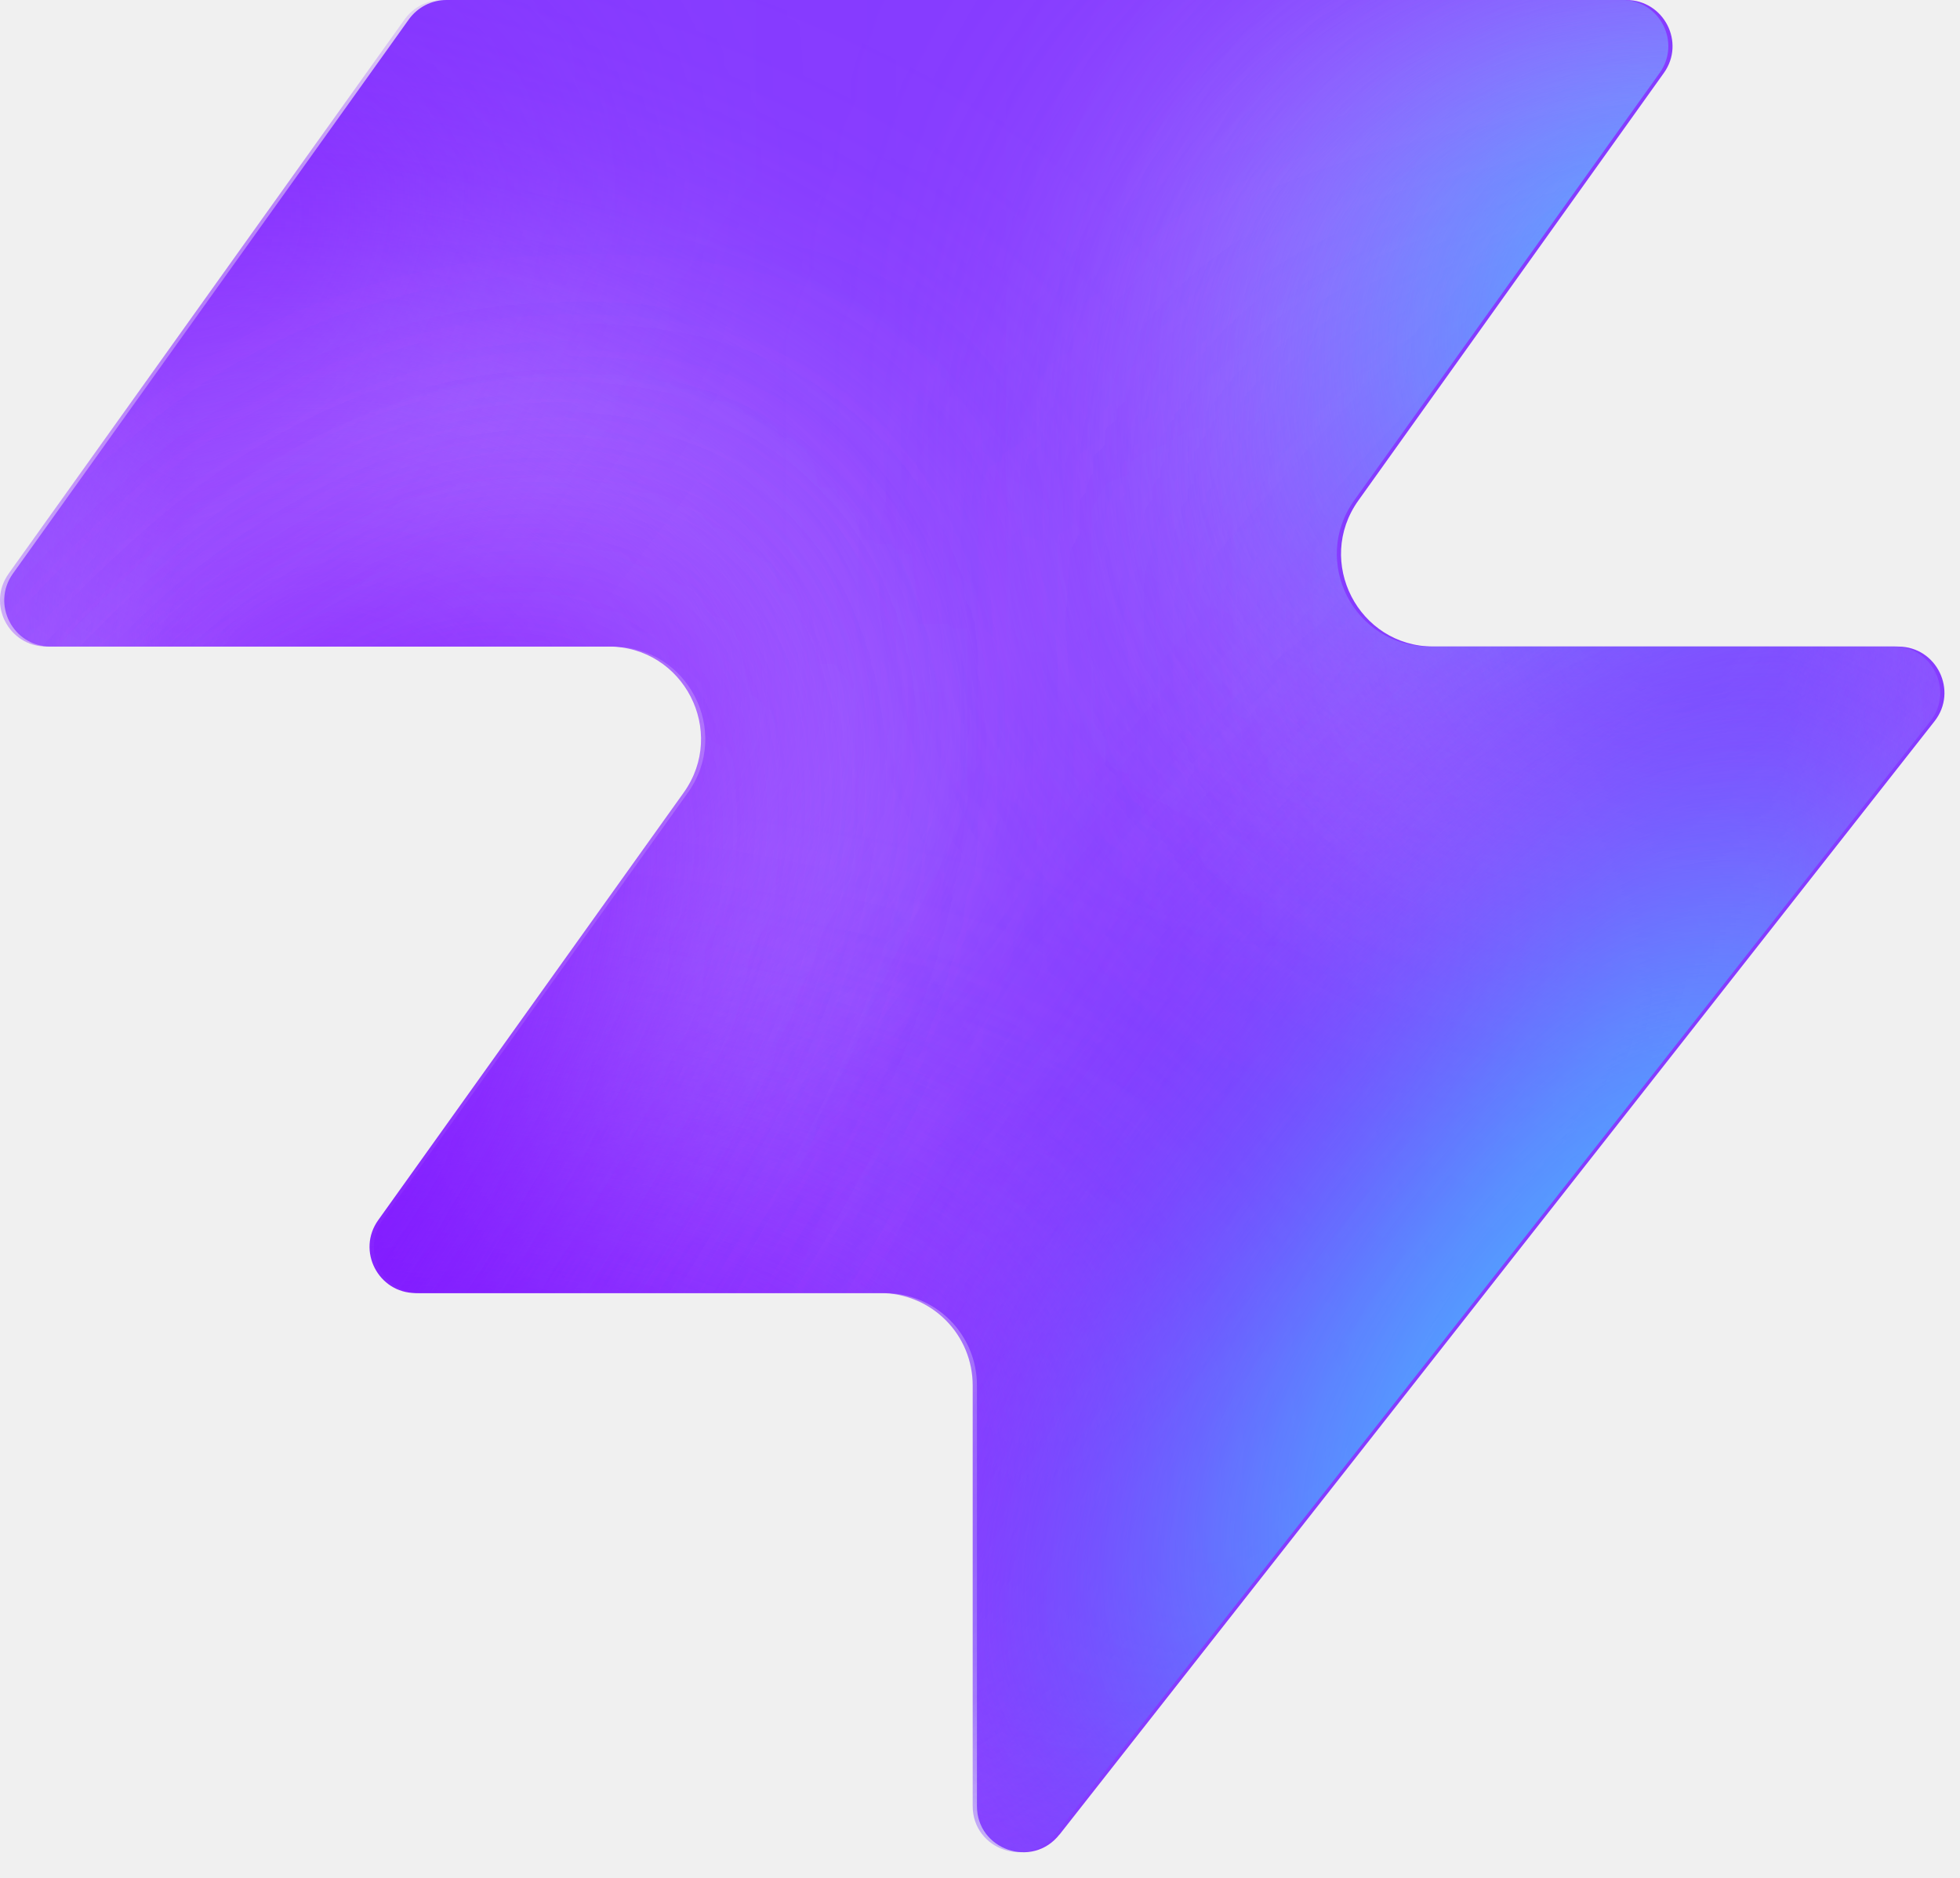
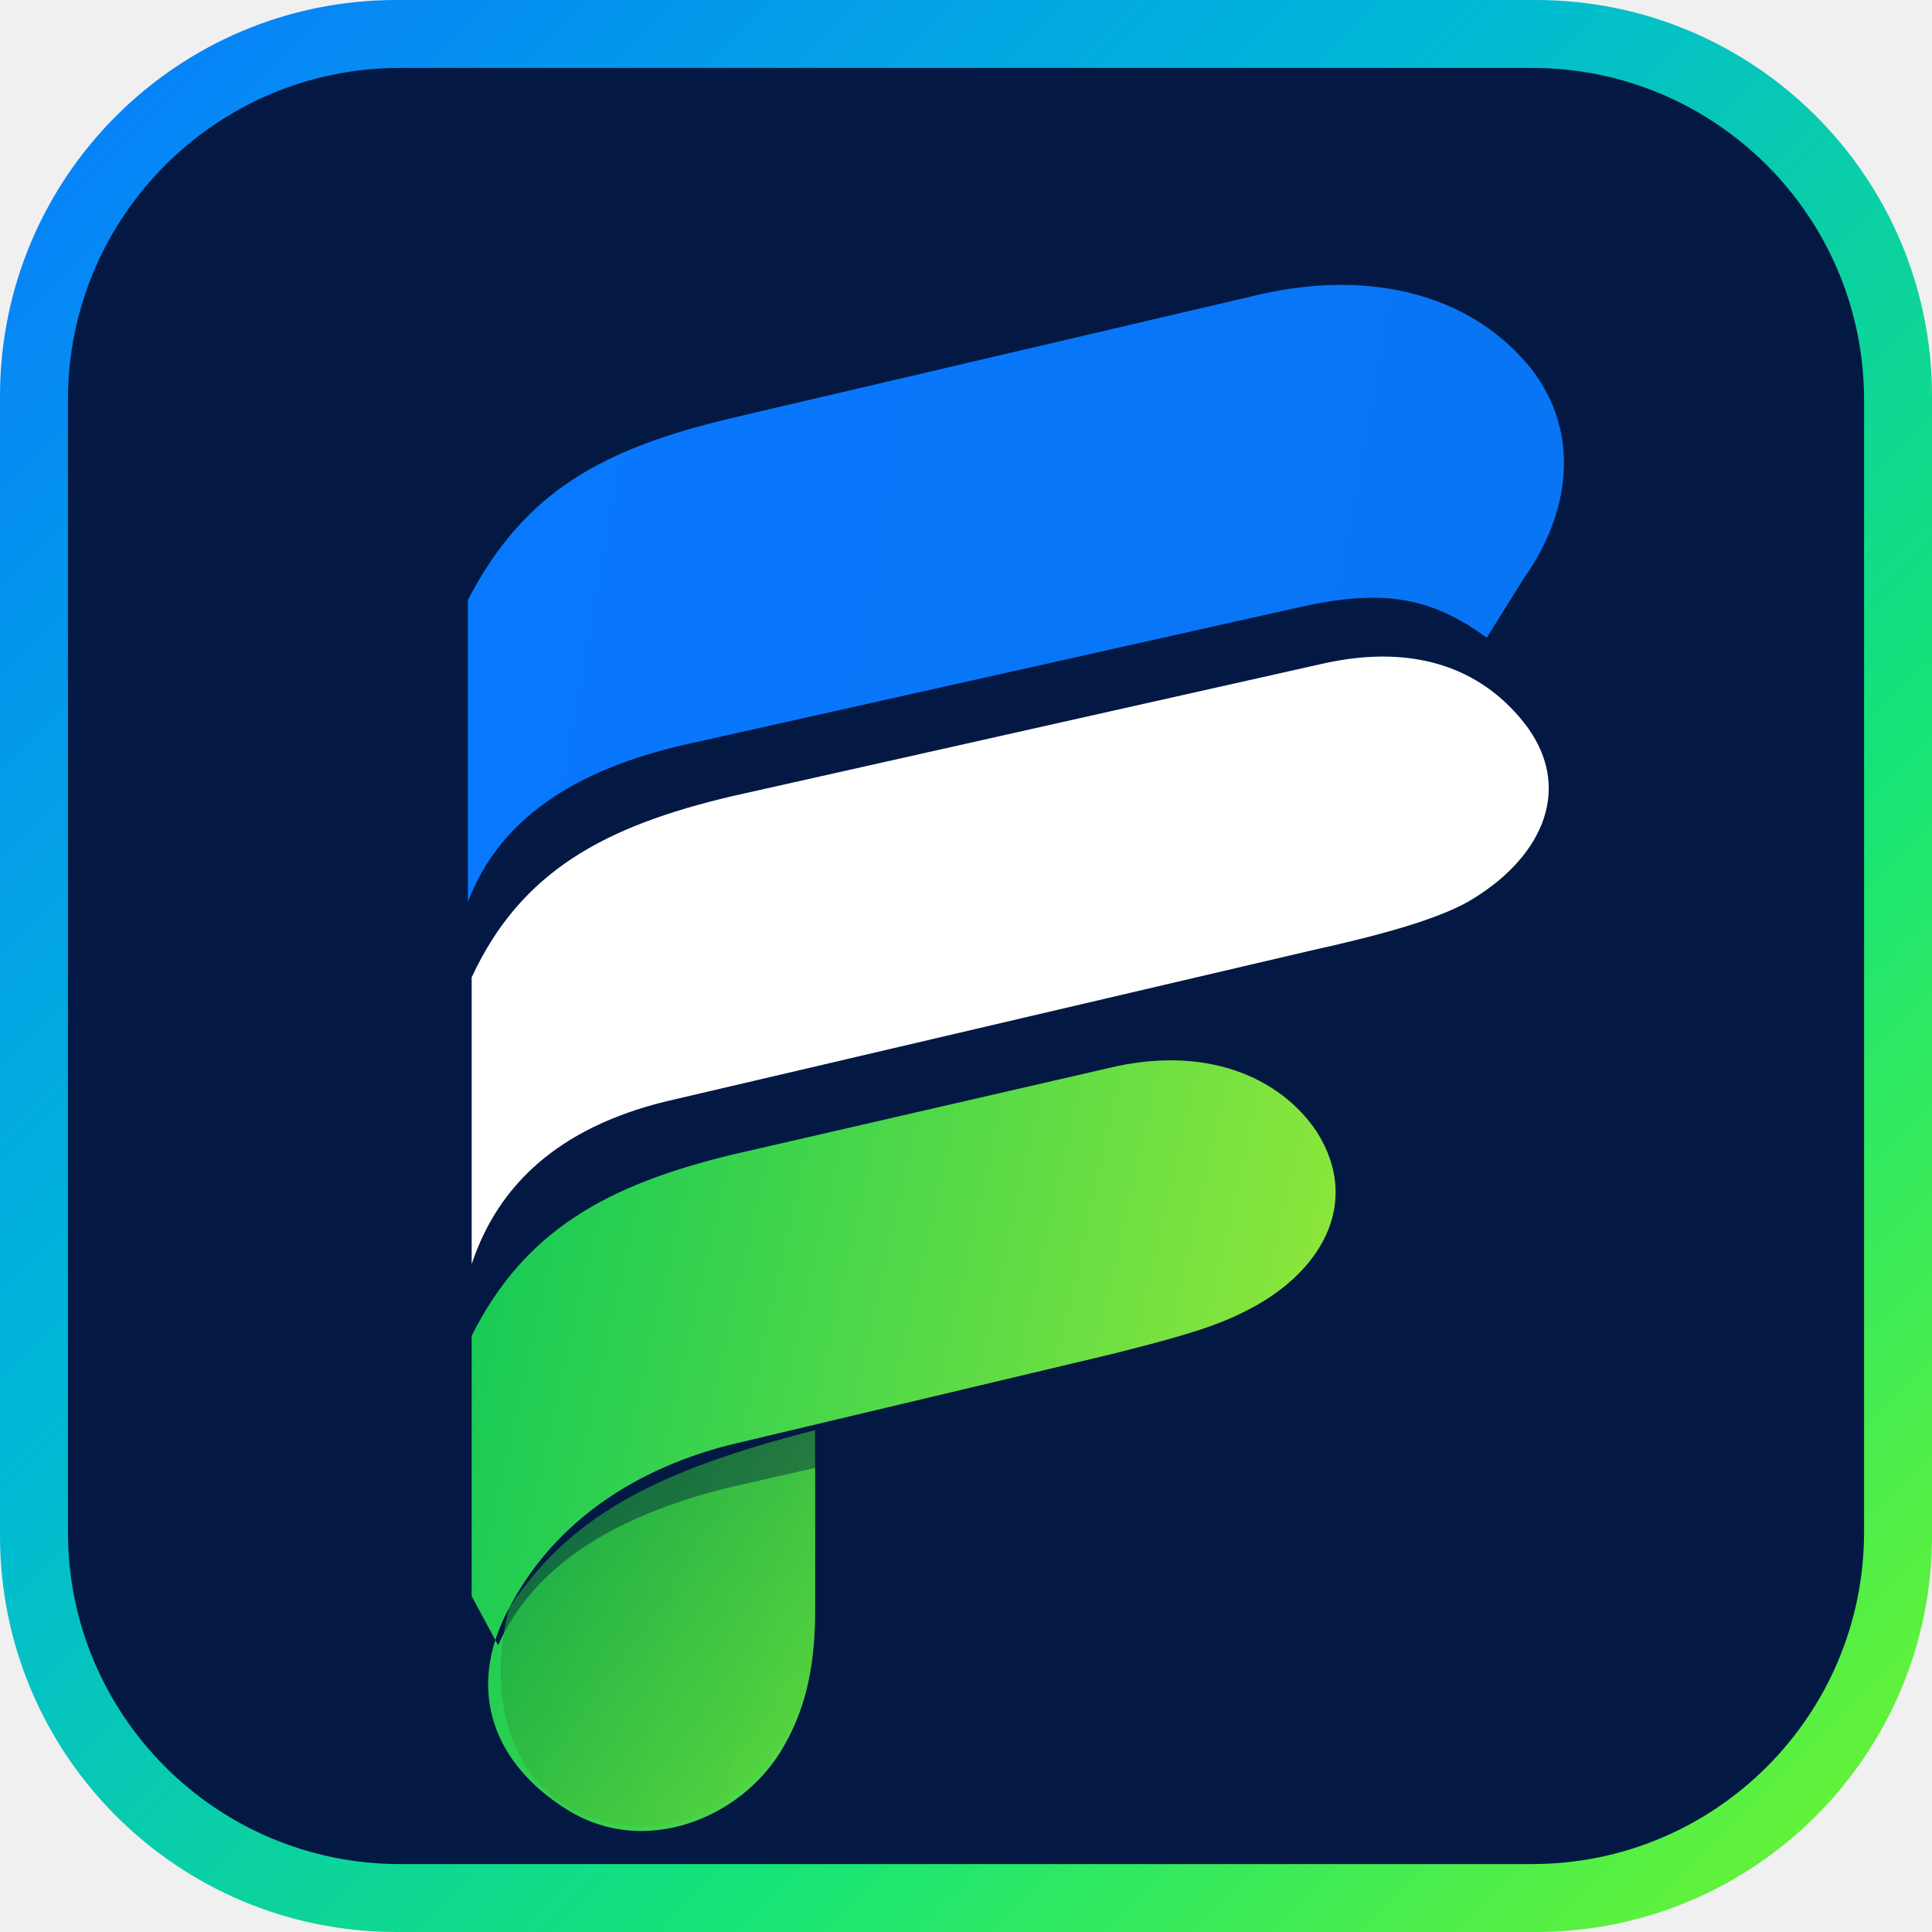
- <svg xmlns="http://www.w3.org/2000/svg" width="48" height="46" fill="none" viewBox="0 0 48 46">
-   <path fill="#863bff" d="M25.946 44.938c-.664.845-2.021.375-2.021-.698V33.937a2.26 2.26 0 0 0-2.262-2.262H10.287c-.92 0-1.456-1.04-.92-1.788l7.48-10.471c1.07-1.497 0-3.578-1.842-3.578H1.237c-.92 0-1.456-1.04-.92-1.788L10.013.474c.214-.297.556-.474.92-.474h28.894c.92 0 1.456 1.04.92 1.788l-7.48 10.471c-1.07 1.498 0 3.579 1.842 3.579h11.377c.943 0 1.473 1.088.89 1.83L25.947 44.94z" style="fill:#863bff;fill:color(display-p3 .525 .23 1);fill-opacity:1" />
-   <mask id="a" width="48" height="46" x="0" y="0" maskUnits="userSpaceOnUse" style="mask-type:alpha">
-     <path fill="#000" d="M25.842 44.938c-.664.844-2.021.375-2.021-.698V33.937a2.26 2.26 0 0 0-2.262-2.262H10.183c-.92 0-1.456-1.04-.92-1.788l7.48-10.471c1.07-1.498 0-3.579-1.842-3.579H1.133c-.92 0-1.456-1.04-.92-1.787L9.91.473c.214-.297.556-.474.92-.474h28.894c.92 0 1.456 1.04.92 1.788l-7.48 10.471c-1.07 1.498 0 3.578 1.842 3.578h11.377c.943 0 1.473 1.088.89 1.832L25.843 44.94z" style="fill:#000;fill-opacity:1" />
-   </mask>
-   <g mask="url(#a)">
-     <g filter="url(#b)">
-       <ellipse cx="5.508" cy="14.704" fill="#ede6ff" rx="5.508" ry="14.704" style="fill:#ede6ff;fill:color(display-p3 .927 .903 1);fill-opacity:1" transform="matrix(.00324 1 1 -.00324 -4.47 31.516)" />
-     </g>
-     <g filter="url(#c)">
-       <ellipse cx="10.399" cy="29.851" fill="#ede6ff" rx="10.399" ry="29.851" style="fill:#ede6ff;fill:color(display-p3 .927 .903 1);fill-opacity:1" transform="matrix(.00324 1 1 -.00324 -39.328 7.883)" />
-     </g>
-     <g filter="url(#d)">
-       <ellipse cx="5.508" cy="30.487" fill="#7e14ff" rx="5.508" ry="30.487" style="fill:#7e14ff;fill:color(display-p3 .492 .077 1);fill-opacity:1" transform="rotate(89.814 -25.913 -14.639)scale(1 -1)" />
-     </g>
-     <g filter="url(#e)">
-       <ellipse cx="5.508" cy="30.599" fill="#7e14ff" rx="5.508" ry="30.599" style="fill:#7e14ff;fill:color(display-p3 .492 .077 1);fill-opacity:1" transform="rotate(89.814 -32.644 -3.334)scale(1 -1)" />
-     </g>
-     <g filter="url(#f)">
-       <ellipse cx="5.508" cy="30.599" fill="#7e14ff" rx="5.508" ry="30.599" style="fill:#7e14ff;fill:color(display-p3 .492 .077 1);fill-opacity:1" transform="matrix(.00324 1 1 -.00324 -34.34 30.47)" />
-     </g>
-     <g filter="url(#g)">
-       <ellipse cx="14.072" cy="22.078" fill="#ede6ff" rx="14.072" ry="22.078" style="fill:#ede6ff;fill:color(display-p3 .927 .903 1);fill-opacity:1" transform="rotate(93.35 24.506 48.493)scale(-1 1)" />
-     </g>
-     <g filter="url(#h)">
-       <ellipse cx="3.47" cy="21.501" fill="#7e14ff" rx="3.47" ry="21.501" style="fill:#7e14ff;fill:color(display-p3 .492 .077 1);fill-opacity:1" transform="rotate(89.009 28.708 47.59)scale(-1 1)" />
-     </g>
-     <g filter="url(#i)">
-       <ellipse cx="3.47" cy="21.501" fill="#7e14ff" rx="3.47" ry="21.501" style="fill:#7e14ff;fill:color(display-p3 .492 .077 1);fill-opacity:1" transform="rotate(89.009 28.708 47.59)scale(-1 1)" />
-     </g>
-     <g filter="url(#j)">
-       <ellipse cx=".387" cy="8.972" fill="#7e14ff" rx="4.407" ry="29.108" style="fill:#7e14ff;fill:color(display-p3 .492 .077 1);fill-opacity:1" transform="rotate(39.51 .387 8.972)" />
-     </g>
-     <g filter="url(#k)">
-       <ellipse cx="47.523" cy="-6.092" fill="#7e14ff" rx="4.407" ry="29.108" style="fill:#7e14ff;fill:color(display-p3 .492 .077 1);fill-opacity:1" transform="rotate(37.892 47.523 -6.092)" />
-     </g>
-     <g filter="url(#l)">
-       <ellipse cx="41.412" cy="6.333" fill="#47bfff" rx="5.971" ry="9.665" style="fill:#47bfff;fill:color(display-p3 .28 .748 1);fill-opacity:1" transform="rotate(37.892 41.412 6.333)" />
-     </g>
-     <g filter="url(#m)">
-       <ellipse cx="-1.879" cy="38.332" fill="#7e14ff" rx="4.407" ry="29.108" style="fill:#7e14ff;fill:color(display-p3 .492 .077 1);fill-opacity:1" transform="rotate(37.892 -1.88 38.332)" />
-     </g>
-     <g filter="url(#n)">
-       <ellipse cx="-1.879" cy="38.332" fill="#7e14ff" rx="4.407" ry="29.108" style="fill:#7e14ff;fill:color(display-p3 .492 .077 1);fill-opacity:1" transform="rotate(37.892 -1.88 38.332)" />
-     </g>
-     <g filter="url(#o)">
-       <ellipse cx="35.651" cy="29.907" fill="#7e14ff" rx="4.407" ry="29.108" style="fill:#7e14ff;fill:color(display-p3 .492 .077 1);fill-opacity:1" transform="rotate(37.892 35.651 29.907)" />
-     </g>
-     <g filter="url(#p)">
-       <ellipse cx="38.418" cy="32.4" fill="#47bfff" rx="5.971" ry="15.297" style="fill:#47bfff;fill:color(display-p3 .28 .748 1);fill-opacity:1" transform="rotate(37.892 38.418 32.4)" />
-     </g>
+ <svg xmlns="http://www.w3.org/2000/svg" viewBox="0 0 512 512" role="img" aria-label="Fulscann F logo">
+   <defs>
+     <linearGradient id="rim" x1="0" y1="0" x2="1" y2="1">
+       <stop offset="0" stop-color="#0878ff" />
+       <stop offset="0.38" stop-color="#00b9d7" />
+       <stop offset="0.68" stop-color="#14e477" />
+       <stop offset="1" stop-color="#75f52b" />
+     </linearGradient>
+     <linearGradient id="blue" x1="0" y1="0" x2="1" y2="0.1">
+       <stop offset="0" stop-color="#0878ff" />
+       <stop offset="1" stop-color="#0875f4" />
+     </linearGradient>
+     <linearGradient id="green" x1="0" y1="0" x2="1" y2="0.2">
+       <stop offset="0" stop-color="#10c957" />
+       <stop offset="1" stop-color="#8be63b" />
+     </linearGradient>
+     <linearGradient id="tail" x1="0" y1="0" x2="1" y2="1">
+       <stop offset="0" stop-color="#078d42" />
+       <stop offset="1" stop-color="#65db37" />
+     </linearGradient>
+     <clipPath id="innerClip">
+       <rect x="18" y="18" width="476" height="476" rx="91" />
+     </clipPath>
+   </defs>
+   <rect x="0" y="0" width="512" height="512" rx="105" fill="url(#rim)" />
+   <rect x="18" y="18" width="476" height="476" rx="88" fill="#031943" />
+   <g clip-path="url(#innerClip)">
+     <path d="M124 159 C139 130 160 119 193 111 L334 78 C365 71 391 79 406 98 C419 115 416 136 404 153 L394 169 C379 158 366 156 344 161 L183 197 C151 204 132 218 124 239 Z" fill="url(#blue)" />
+     <path d="M125 259 C138 231 160 219 194 211 L350 176 C376 170 394 178 405 193 C417 210 408 228 389 239 C380 244 365 248 347 252 L176 292 C148 299 132 314 125 335 Z" fill="#fff" />
+     <path d="M125 354 C139 326 161 314 194 306 L294 283 C319 277 339 285 349 300 C361 319 350 338 329 348 C321 352 310 355 294 359 L193 383 C166 390 146 405 135 426 C123 448 131 468 151 480 C171 492 196 482 207 464 C213 454 216 443 216 427 L216 389 L194 394 C161 402 141 416 132 436 L125 423 Z" fill="url(#green)" />
+     <path d="M135 426 C151 402 173 390 216 379 L216 427 C216 445 212 457 202 469 C187 486 165 488 149 478 C135 469 129 448 135 426 Z" fill="url(#tail)" opacity="0.62" />
  </g>
-   <defs>
-     <filter id="b" width="60.045" height="41.654" x="-19.77" y="16.149" color-interpolation-filters="sRGB" filterUnits="userSpaceOnUse">
-       <feFlood flood-opacity="0" result="BackgroundImageFix" />
-       <feBlend in="SourceGraphic" in2="BackgroundImageFix" result="shape" />
-       <feGaussianBlur result="effect1_foregroundBlur_2002_17158" stdDeviation="7.659" />
-     </filter>
-     <filter id="c" width="90.34" height="51.437" x="-54.613" y="-7.533" color-interpolation-filters="sRGB" filterUnits="userSpaceOnUse">
-       <feFlood flood-opacity="0" result="BackgroundImageFix" />
-       <feBlend in="SourceGraphic" in2="BackgroundImageFix" result="shape" />
-       <feGaussianBlur result="effect1_foregroundBlur_2002_17158" stdDeviation="7.659" />
-     </filter>
-     <filter id="d" width="79.355" height="29.4" x="-49.64" y="2.03" color-interpolation-filters="sRGB" filterUnits="userSpaceOnUse">
-       <feFlood flood-opacity="0" result="BackgroundImageFix" />
-       <feBlend in="SourceGraphic" in2="BackgroundImageFix" result="shape" />
-       <feGaussianBlur result="effect1_foregroundBlur_2002_17158" stdDeviation="4.596" />
-     </filter>
-     <filter id="e" width="79.579" height="29.4" x="-45.045" y="20.029" color-interpolation-filters="sRGB" filterUnits="userSpaceOnUse">
-       <feFlood flood-opacity="0" result="BackgroundImageFix" />
-       <feBlend in="SourceGraphic" in2="BackgroundImageFix" result="shape" />
-       <feGaussianBlur result="effect1_foregroundBlur_2002_17158" stdDeviation="4.596" />
-     </filter>
-     <filter id="f" width="79.579" height="29.4" x="-43.513" y="21.178" color-interpolation-filters="sRGB" filterUnits="userSpaceOnUse">
-       <feFlood flood-opacity="0" result="BackgroundImageFix" />
-       <feBlend in="SourceGraphic" in2="BackgroundImageFix" result="shape" />
-       <feGaussianBlur result="effect1_foregroundBlur_2002_17158" stdDeviation="4.596" />
-     </filter>
-     <filter id="g" width="74.749" height="58.852" x="15.756" y="-17.901" color-interpolation-filters="sRGB" filterUnits="userSpaceOnUse">
-       <feFlood flood-opacity="0" result="BackgroundImageFix" />
-       <feBlend in="SourceGraphic" in2="BackgroundImageFix" result="shape" />
-       <feGaussianBlur result="effect1_foregroundBlur_2002_17158" stdDeviation="7.659" />
-     </filter>
-     <filter id="h" width="61.377" height="25.362" x="23.548" y="2.284" color-interpolation-filters="sRGB" filterUnits="userSpaceOnUse">
-       <feFlood flood-opacity="0" result="BackgroundImageFix" />
-       <feBlend in="SourceGraphic" in2="BackgroundImageFix" result="shape" />
-       <feGaussianBlur result="effect1_foregroundBlur_2002_17158" stdDeviation="4.596" />
-     </filter>
-     <filter id="i" width="61.377" height="25.362" x="23.548" y="2.284" color-interpolation-filters="sRGB" filterUnits="userSpaceOnUse">
-       <feFlood flood-opacity="0" result="BackgroundImageFix" />
-       <feBlend in="SourceGraphic" in2="BackgroundImageFix" result="shape" />
-       <feGaussianBlur result="effect1_foregroundBlur_2002_17158" stdDeviation="4.596" />
-     </filter>
-     <filter id="j" width="56.045" height="63.649" x="-27.636" y="-22.853" color-interpolation-filters="sRGB" filterUnits="userSpaceOnUse">
-       <feFlood flood-opacity="0" result="BackgroundImageFix" />
-       <feBlend in="SourceGraphic" in2="BackgroundImageFix" result="shape" />
-       <feGaussianBlur result="effect1_foregroundBlur_2002_17158" stdDeviation="4.596" />
-     </filter>
-     <filter id="k" width="54.814" height="64.646" x="20.116" y="-38.415" color-interpolation-filters="sRGB" filterUnits="userSpaceOnUse">
-       <feFlood flood-opacity="0" result="BackgroundImageFix" />
-       <feBlend in="SourceGraphic" in2="BackgroundImageFix" result="shape" />
-       <feGaussianBlur result="effect1_foregroundBlur_2002_17158" stdDeviation="4.596" />
-     </filter>
-     <filter id="l" width="33.541" height="35.313" x="24.641" y="-11.323" color-interpolation-filters="sRGB" filterUnits="userSpaceOnUse">
-       <feFlood flood-opacity="0" result="BackgroundImageFix" />
-       <feBlend in="SourceGraphic" in2="BackgroundImageFix" result="shape" />
-       <feGaussianBlur result="effect1_foregroundBlur_2002_17158" stdDeviation="4.596" />
-     </filter>
-     <filter id="m" width="54.814" height="64.646" x="-29.286" y="6.009" color-interpolation-filters="sRGB" filterUnits="userSpaceOnUse">
-       <feFlood flood-opacity="0" result="BackgroundImageFix" />
-       <feBlend in="SourceGraphic" in2="BackgroundImageFix" result="shape" />
-       <feGaussianBlur result="effect1_foregroundBlur_2002_17158" stdDeviation="4.596" />
-     </filter>
-     <filter id="n" width="54.814" height="64.646" x="-29.286" y="6.009" color-interpolation-filters="sRGB" filterUnits="userSpaceOnUse">
-       <feFlood flood-opacity="0" result="BackgroundImageFix" />
-       <feBlend in="SourceGraphic" in2="BackgroundImageFix" result="shape" />
-       <feGaussianBlur result="effect1_foregroundBlur_2002_17158" stdDeviation="4.596" />
-     </filter>
-     <filter id="o" width="54.814" height="64.646" x="8.244" y="-2.416" color-interpolation-filters="sRGB" filterUnits="userSpaceOnUse">
-       <feFlood flood-opacity="0" result="BackgroundImageFix" />
-       <feBlend in="SourceGraphic" in2="BackgroundImageFix" result="shape" />
-       <feGaussianBlur result="effect1_foregroundBlur_2002_17158" stdDeviation="4.596" />
-     </filter>
-     <filter id="p" width="39.409" height="43.623" x="18.713" y="10.588" color-interpolation-filters="sRGB" filterUnits="userSpaceOnUse">
-       <feFlood flood-opacity="0" result="BackgroundImageFix" />
-       <feBlend in="SourceGraphic" in2="BackgroundImageFix" result="shape" />
-       <feGaussianBlur result="effect1_foregroundBlur_2002_17158" stdDeviation="4.596" />
-     </filter>
-   </defs>
</svg>
